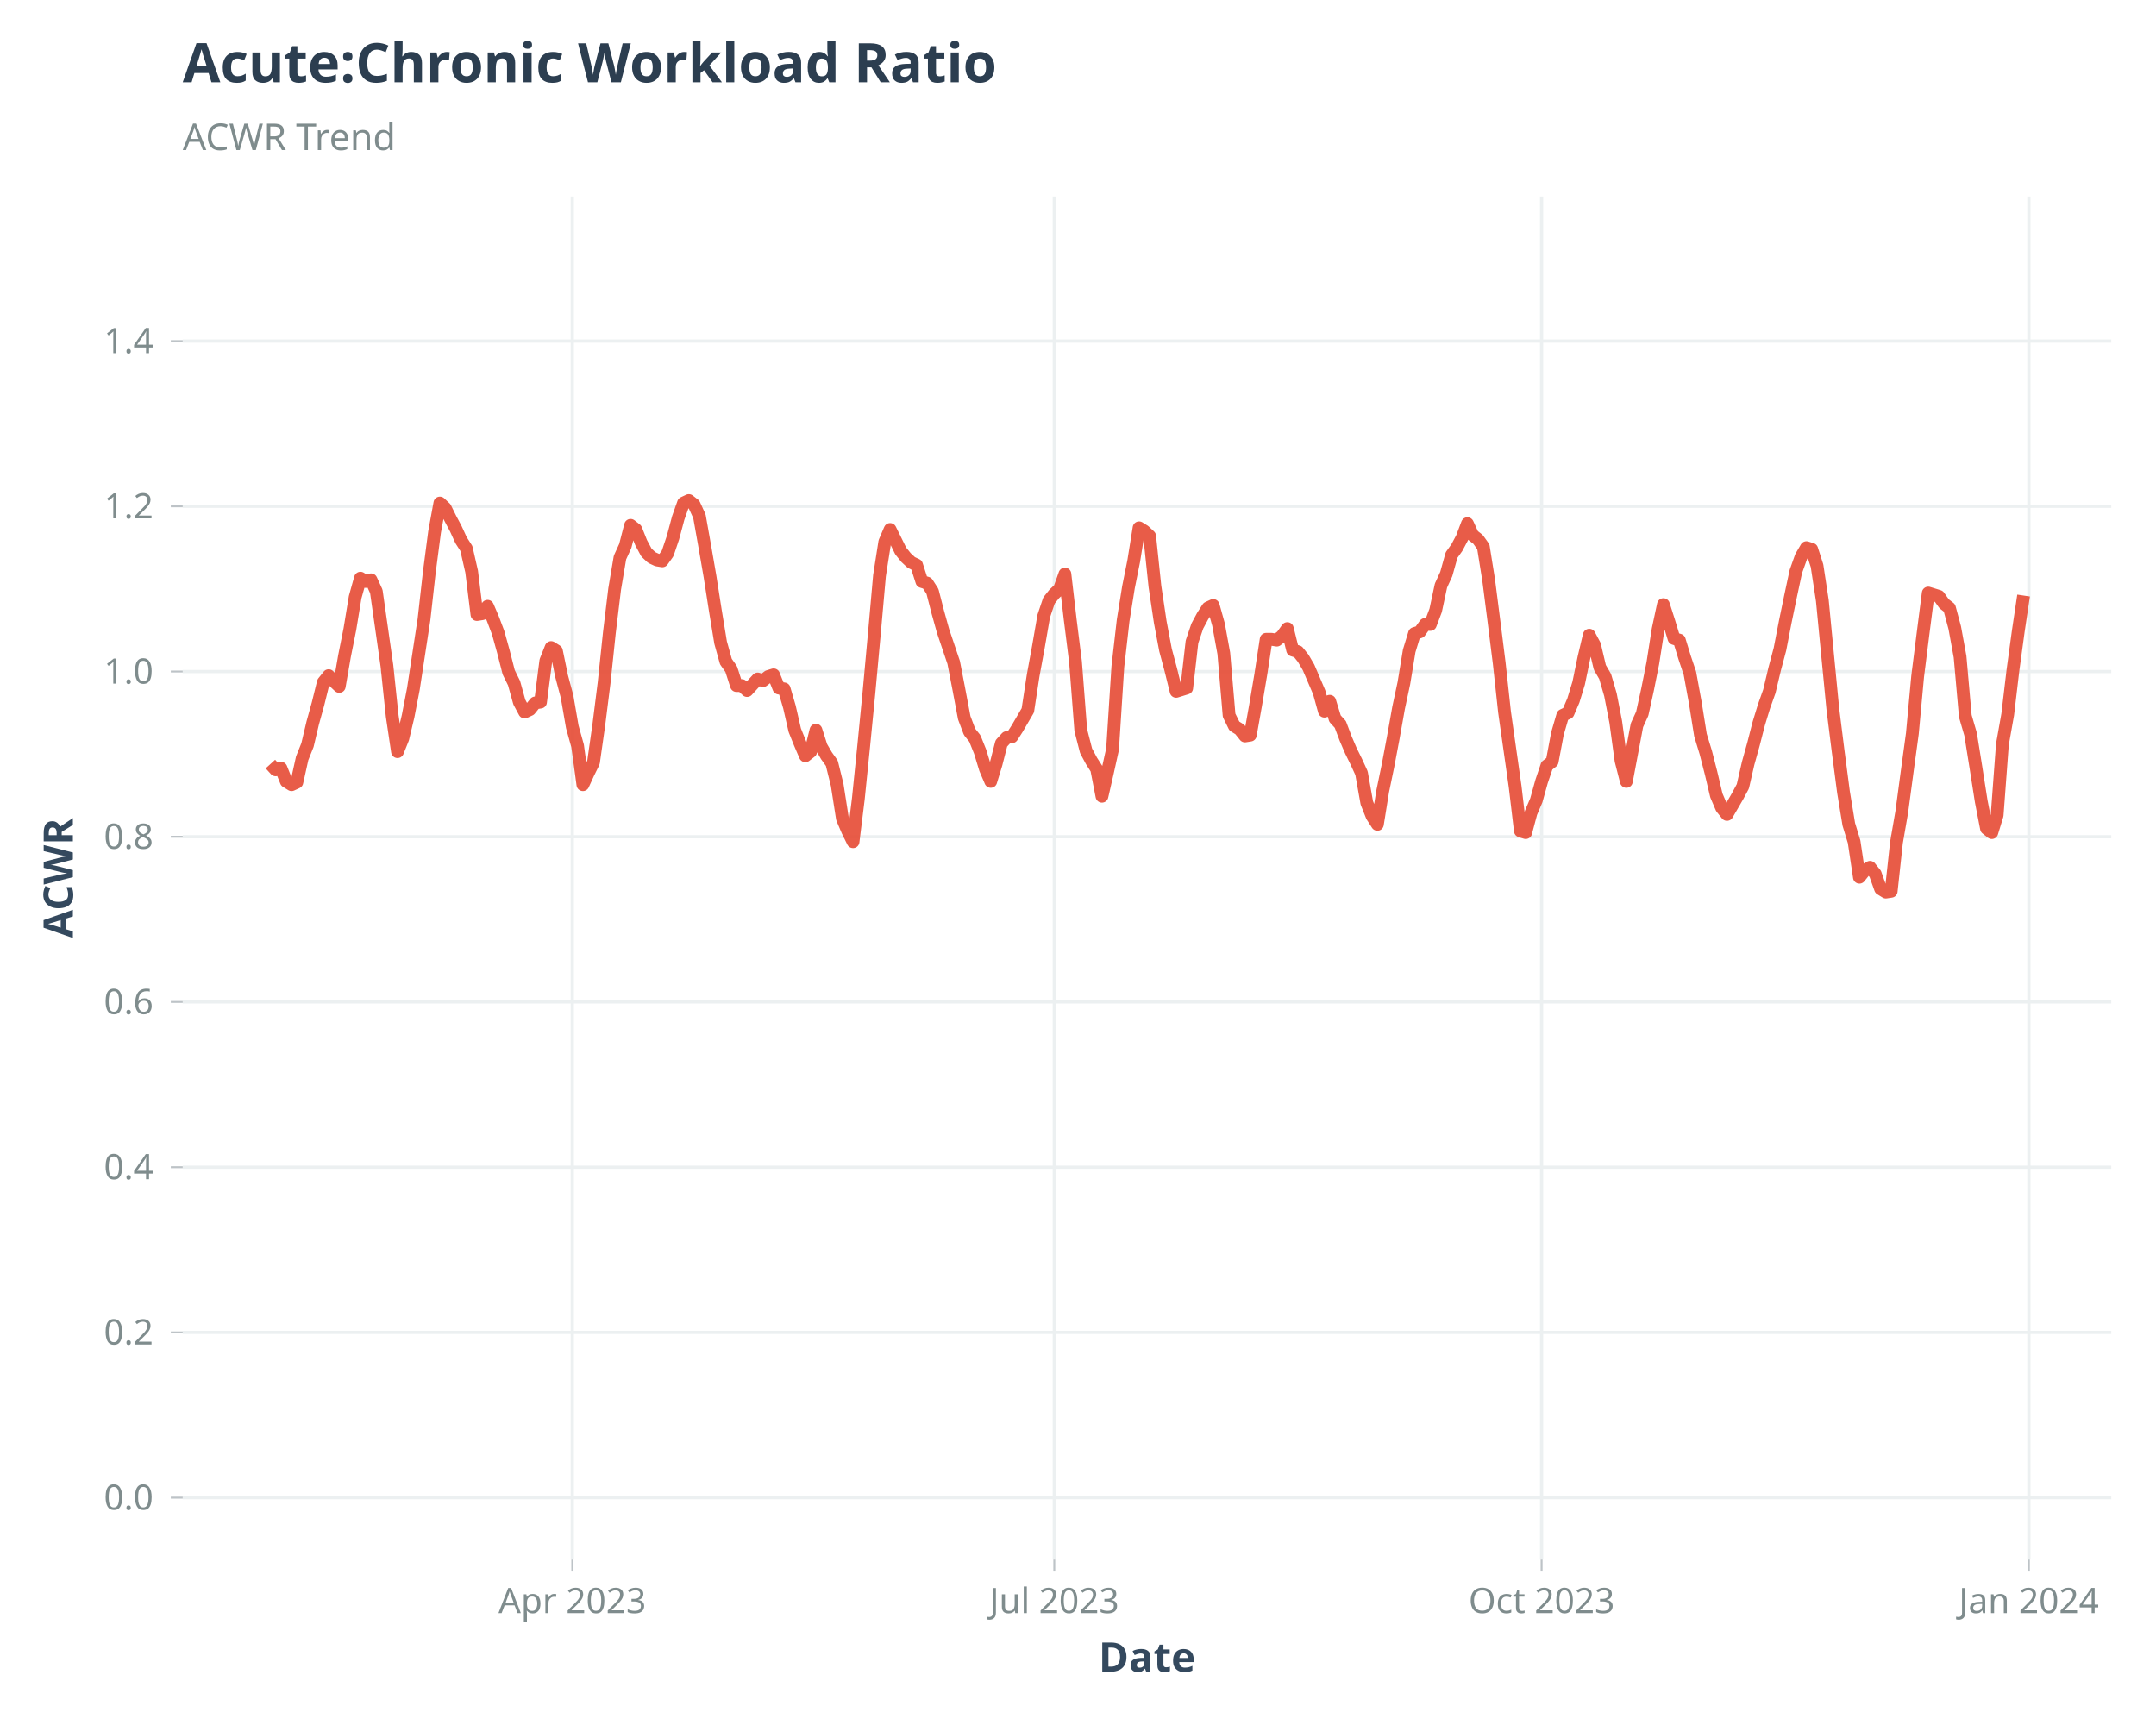
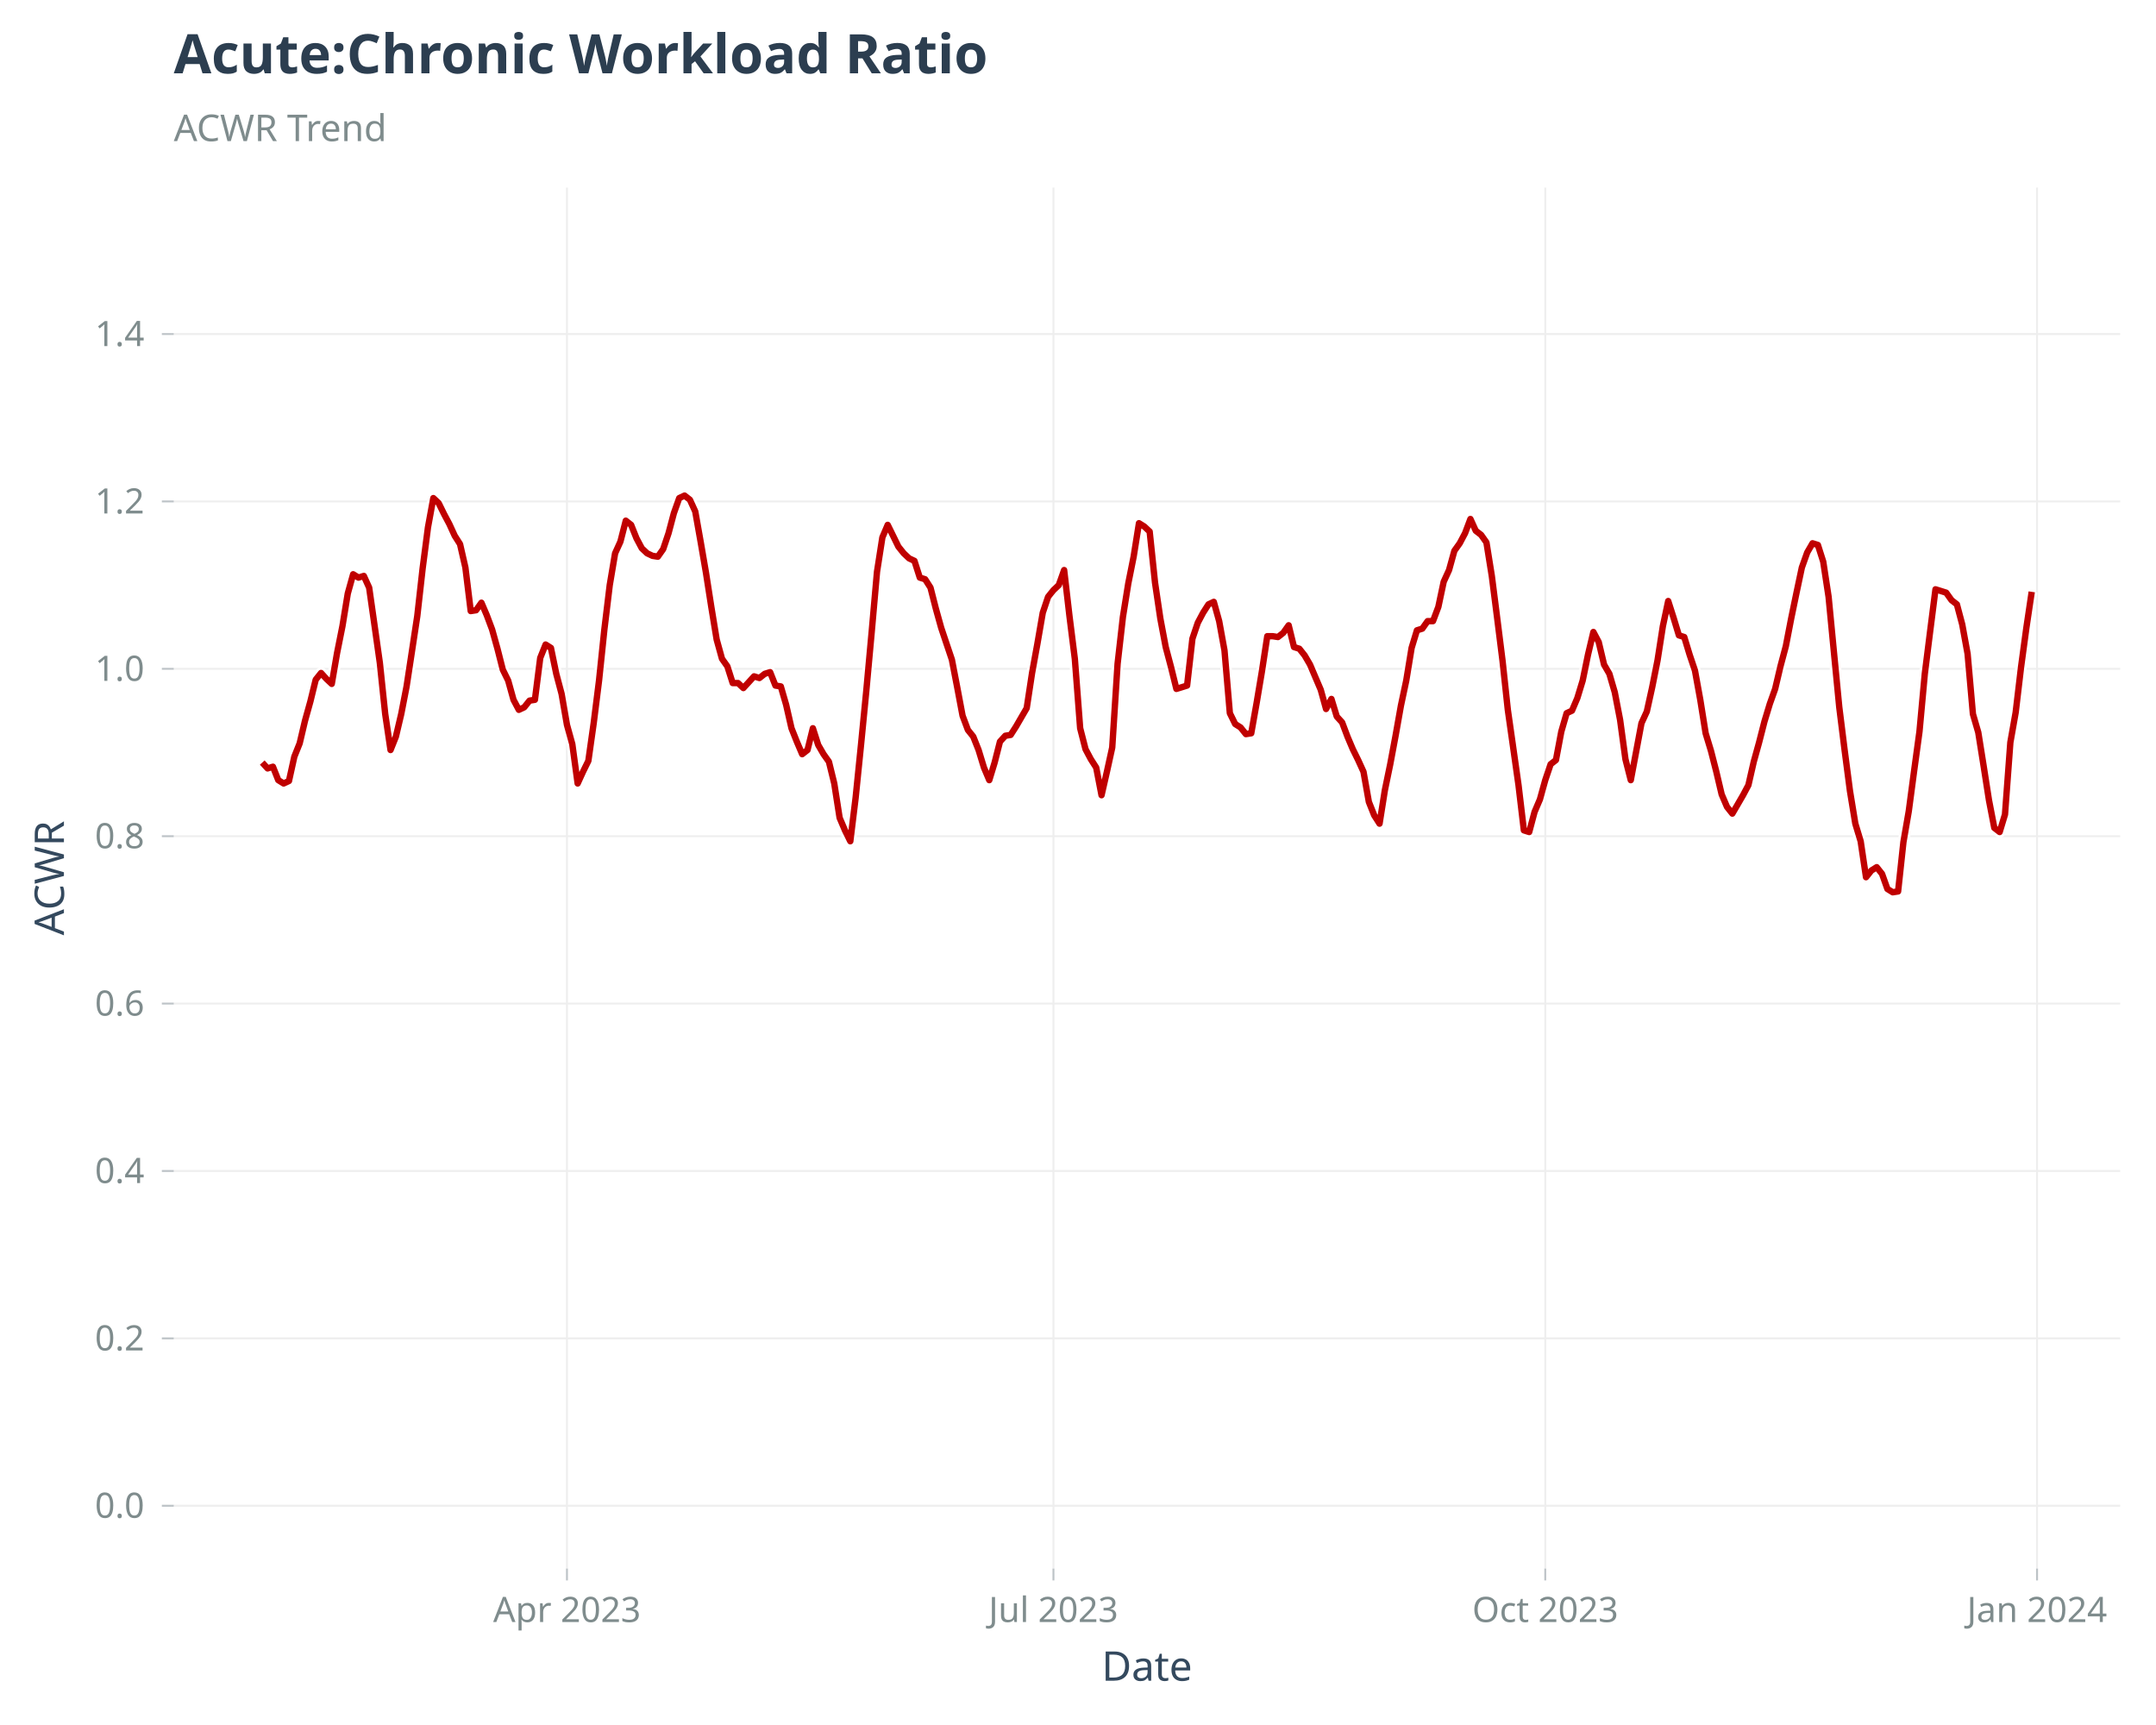
<svg xmlns="http://www.w3.org/2000/svg" class="svglite" data-engine-version="2.0" width="720.00pt" height="576.00pt" viewBox="0 0 720.00 576.00">
  <defs>
    <style type="text/css">
    .svglite line, .svglite polyline, .svglite polygon, .svglite path, .svglite rect, .svglite circle {
      fill: none;
      stroke: #000000;
      stroke-linecap: round;
      stroke-linejoin: round;
      stroke-miterlimit: 10.00;
    }
  </style>
  </defs>
  <rect width="100%" height="100%" style="stroke: none; fill: #FFFFFF;" />
  <defs>
    <clipPath id="cpMC4wMHw3MjAuMDB8MC4wMHw1NzYuMDA=">
      <rect x="0.00" y="0.00" width="720.00" height="576.00" />
    </clipPath>
  </defs>
  <g clip-path="url(#cpMC4wMHw3MjAuMDB8MC4wMHw1NzYuMDA=)">
    <rect x="0.00" y="0.00" width="720.00" height="576.00" style="stroke-width: 1.26; stroke: none; fill: #FFFFFF;" />
  </g>
  <defs>
-     <clipPath id="cpNjEuMDJ8NzA1LjA2fDY1LjYyfDUyMC43Ng==">
-       <rect x="61.02" y="65.62" width="644.04" height="455.14" />
+     <clipPath id="cpNTguMDN8NzA4LjA0fDYyLjYzfDUyMy43NQ==">
+       <rect x="58.03" y="62.63" width="650.01" height="461.12" />
    </clipPath>
  </defs>
-   <g clip-path="url(#cpNjEuMDJ8NzA1LjA2fDY1LjYyfDUyMC43Ng==)">
-     <rect x="61.02" y="65.62" width="644.04" height="455.14" style="stroke-width: 1.26; stroke: none; fill: #FFFFFF;" />
-     <polyline points="61.02,500.08 705.06,500.08 " style="stroke-width: 1.07; stroke: #ECF0F1; stroke-linecap: butt;" />
-     <polyline points="61.02,444.91 705.06,444.91 " style="stroke-width: 1.07; stroke: #ECF0F1; stroke-linecap: butt;" />
-     <polyline points="61.02,389.74 705.06,389.74 " style="stroke-width: 1.07; stroke: #ECF0F1; stroke-linecap: butt;" />
-     <polyline points="61.02,334.57 705.06,334.57 " style="stroke-width: 1.07; stroke: #ECF0F1; stroke-linecap: butt;" />
-     <polyline points="61.02,279.40 705.06,279.40 " style="stroke-width: 1.07; stroke: #ECF0F1; stroke-linecap: butt;" />
-     <polyline points="61.02,224.23 705.06,224.23 " style="stroke-width: 1.07; stroke: #ECF0F1; stroke-linecap: butt;" />
-     <polyline points="61.02,169.06 705.06,169.06 " style="stroke-width: 1.07; stroke: #ECF0F1; stroke-linecap: butt;" />
-     <polyline points="61.02,113.90 705.06,113.90 " style="stroke-width: 1.07; stroke: #ECF0F1; stroke-linecap: butt;" />
-     <polyline points="191.12,520.76 191.12,65.62 " style="stroke-width: 1.07; stroke: #ECF0F1; stroke-linecap: butt;" />
-     <polyline points="352.08,520.76 352.08,65.62 " style="stroke-width: 1.07; stroke: #ECF0F1; stroke-linecap: butt;" />
-     <polyline points="514.82,520.76 514.82,65.62 " style="stroke-width: 1.07; stroke: #ECF0F1; stroke-linecap: butt;" />
-     <polyline points="677.55,520.76 677.55,65.62 " style="stroke-width: 1.07; stroke: #ECF0F1; stroke-linecap: butt;" />
-     <polyline points="90.30,255.13 92.06,257.06 93.83,256.51 95.60,260.92 97.37,262.02 99.14,261.20 100.91,253.20 102.68,248.78 104.45,241.33 106.21,234.99 107.98,227.82 109.75,225.61 111.52,227.54 113.29,229.20 115.06,218.99 116.83,210.16 118.60,199.41 120.37,193.06 122.13,194.17 123.90,193.61 125.67,197.48 127.44,209.89 129.21,222.30 130.98,239.13 132.75,250.99 134.52,246.58 136.29,239.13 138.05,230.03 139.82,218.44 141.59,206.85 143.36,191.13 145.13,177.62 146.90,167.96 148.67,169.62 150.44,173.20 152.20,176.51 153.97,180.37 155.74,183.13 157.51,190.86 159.28,205.20 161.05,204.92 162.82,202.44 164.59,206.58 166.36,211.27 168.12,217.61 169.89,224.51 171.66,228.09 173.43,234.44 175.20,237.75 176.97,236.92 178.74,234.71 180.51,234.44 182.28,220.65 184.04,216.23 185.81,217.34 187.58,225.89 189.35,232.51 191.12,242.71 192.89,249.06 194.66,262.02 196.43,258.16 198.19,254.58 199.96,242.16 201.73,228.09 203.50,211.27 205.27,196.65 207.04,186.17 208.81,182.30 210.58,175.41 212.35,176.79 214.11,181.20 215.88,184.51 217.65,186.17 219.42,186.99 221.19,187.27 222.96,184.79 224.73,179.55 226.50,172.93 228.26,167.96 230.03,167.13 231.80,168.51 233.57,172.37 235.34,182.30 237.11,192.51 238.88,203.82 240.65,214.58 242.42,220.92 244.18,223.41 245.95,228.92 247.72,228.92 249.49,230.58 251.26,228.65 253.03,226.72 254.80,227.27 256.57,225.89 258.34,225.34 260.10,229.75 261.87,230.03 263.64,236.09 265.41,243.82 267.18,248.23 268.95,252.37 270.72,250.99 272.49,243.82 274.25,249.33 276.02,252.37 277.79,254.85 279.56,262.02 281.33,273.33 283.10,277.47 284.87,281.06 286.64,266.71 288.41,249.33 290.17,231.40 291.94,212.10 293.71,192.23 295.48,180.93 297.25,176.79 299.02,180.37 300.79,183.96 302.56,186.17 304.33,187.82 306.09,188.65 307.86,194.17 309.63,194.72 311.40,197.48 313.17,204.37 314.94,210.72 316.71,215.96 318.48,221.20 320.24,230.30 322.01,239.68 323.78,244.37 325.55,246.58 327.32,250.99 329.09,256.78 330.86,260.92 332.63,255.13 334.40,248.23 336.16,246.30 337.93,246.02 339.70,243.27 341.47,240.23 343.24,237.20 345.01,225.61 346.78,215.96 348.55,205.75 350.31,200.51 352.08,198.30 353.85,196.65 355.62,191.68 357.39,206.85 359.16,220.92 360.93,243.82 362.70,250.71 364.47,254.02 366.23,256.78 368.00,265.88 369.77,258.16 371.54,250.16 373.31,222.58 375.08,207.13 376.85,196.10 378.62,187.27 380.39,176.24 382.15,177.34 383.92,178.99 385.69,195.82 387.46,207.68 389.23,217.06 391.00,223.68 392.77,230.85 394.54,230.30 396.30,229.75 398.07,214.30 399.84,209.06 401.61,205.75 403.38,202.99 405.15,202.17 406.92,208.51 408.69,218.16 410.46,238.85 412.22,242.44 413.99,243.54 415.76,245.75 417.53,245.47 419.30,235.54 421.07,225.06 422.84,213.47 424.61,213.47 426.38,213.75 428.14,212.37 429.91,209.89 431.68,217.06 433.45,217.61 435.22,219.82 436.99,222.85 438.76,226.99 440.53,231.13 442.29,237.47 444.06,234.16 445.83,239.96 447.60,241.89 449.37,246.58 451.14,250.71 452.91,254.30 454.68,258.16 456.45,268.09 458.21,272.51 459.98,275.26 461.75,264.23 463.52,255.68 465.29,246.30 467.06,236.37 468.83,228.09 470.60,217.34 472.37,211.54 474.13,210.99 475.90,208.51 477.67,208.51 479.44,203.82 481.21,195.55 482.98,191.68 484.75,185.34 486.52,182.86 488.28,179.55 490.05,174.86 491.82,178.72 493.59,180.10 495.36,182.58 497.13,193.61 498.90,207.41 500.67,221.47 502.44,237.75 504.20,250.16 505.97,262.57 507.74,277.47 509.51,278.02 511.28,271.40 513.05,267.26 514.82,260.92 516.59,255.68 518.35,254.30 520.12,244.92 521.89,238.85 523.66,238.02 525.43,233.89 527.20,228.09 528.97,219.54 530.74,212.10 532.51,215.41 534.27,222.85 536.04,225.89 537.81,231.96 539.58,241.06 541.35,254.02 543.12,260.92 544.89,251.54 546.66,242.16 548.43,238.30 550.19,230.30 551.96,221.47 553.73,210.16 555.50,201.89 557.27,207.41 559.04,213.20 560.81,213.75 562.58,219.54 564.34,224.78 566.11,234.44 567.88,245.47 569.65,251.27 571.42,258.16 573.19,265.61 574.96,269.75 576.73,271.95 578.50,268.92 580.26,265.88 582.03,262.57 583.80,254.85 585.57,248.51 587.34,241.61 589.11,235.82 590.88,230.85 592.65,223.41 594.42,216.78 596.18,207.68 597.95,199.13 599.72,190.86 601.49,185.89 603.26,182.86 605.03,183.41 606.80,188.92 608.57,200.51 610.33,218.72 612.10,236.92 613.87,250.99 615.64,264.51 617.41,275.26 619.18,281.06 620.95,292.92 622.72,290.71 624.49,289.61 626.25,291.81 628.02,296.78 629.79,297.88 631.56,297.61 633.33,281.33 635.10,271.13 636.87,257.89 638.64,244.92 640.40,225.89 642.17,211.82 643.94,198.03 645.71,198.58 647.48,199.13 649.25,201.61 651.02,202.99 652.79,209.61 654.56,219.27 656.32,239.13 658.09,245.20 659.86,256.23 661.63,267.54 663.40,276.64 665.17,278.02 666.94,272.23 668.71,248.51 670.48,238.58 672.24,223.68 674.01,210.72 675.78,198.86 " style="stroke-width: 4.27; stroke: #E64B35; stroke-opacity: 0.90; stroke-linecap: butt;" />
+   <g clip-path="url(#cpNTguMDN8NzA4LjA0fDYyLjYzfDUyMy43NQ==)">
+     <rect x="58.03" y="62.63" width="650.01" height="461.12" style="stroke-width: 1.26; stroke: none; fill: #FFFFFF;" />
+     <polyline points="58.03,502.79 708.04,502.79 " style="stroke-width: 0.64; stroke: #EEEEEE; stroke-linecap: butt;" />
+     <polyline points="58.03,446.90 708.04,446.90 " style="stroke-width: 0.64; stroke: #EEEEEE; stroke-linecap: butt;" />
+     <polyline points="58.03,391.01 708.04,391.01 " style="stroke-width: 0.64; stroke: #EEEEEE; stroke-linecap: butt;" />
+     <polyline points="58.03,335.11 708.04,335.11 " style="stroke-width: 0.64; stroke: #EEEEEE; stroke-linecap: butt;" />
+     <polyline points="58.03,279.22 708.04,279.22 " style="stroke-width: 0.64; stroke: #EEEEEE; stroke-linecap: butt;" />
+     <polyline points="58.03,223.33 708.04,223.33 " style="stroke-width: 0.64; stroke: #EEEEEE; stroke-linecap: butt;" />
+     <polyline points="58.03,167.43 708.04,167.43 " style="stroke-width: 0.64; stroke: #EEEEEE; stroke-linecap: butt;" />
+     <polyline points="58.03,111.54 708.04,111.54 " style="stroke-width: 0.64; stroke: #EEEEEE; stroke-linecap: butt;" />
+     <polyline points="189.34,523.75 189.34,62.63 " style="stroke-width: 0.64; stroke: #EEEEEE; stroke-linecap: butt;" />
+     <polyline points="351.80,523.75 351.80,62.63 " style="stroke-width: 0.64; stroke: #EEEEEE; stroke-linecap: butt;" />
+     <polyline points="516.04,523.75 516.04,62.63 " style="stroke-width: 0.64; stroke: #EEEEEE; stroke-linecap: butt;" />
+     <polyline points="680.28,523.75 680.28,62.63 " style="stroke-width: 0.64; stroke: #EEEEEE; stroke-linecap: butt;" />
+     <polyline points="87.58,254.63 89.36,256.58 91.15,256.02 92.93,260.50 94.72,261.61 96.50,260.78 98.29,252.67 100.08,248.20 101.86,240.65 103.65,234.23 105.43,226.96 107.22,224.72 109.00,226.68 110.79,228.36 112.57,218.02 114.36,209.07 116.14,198.18 117.93,191.75 119.71,192.87 121.50,192.31 123.28,196.22 125.07,208.79 126.85,221.37 128.64,238.42 130.42,250.44 132.21,245.96 133.99,238.42 135.78,229.20 137.57,217.46 139.35,205.72 141.14,189.79 142.92,176.10 144.71,166.32 146.49,167.99 148.28,171.63 150.06,174.98 151.85,178.89 153.63,181.69 155.42,189.51 157.20,204.04 158.99,203.76 160.77,201.25 162.56,205.44 164.34,210.19 166.13,216.62 167.91,223.61 169.70,227.24 171.49,233.67 173.27,237.02 175.06,236.18 176.84,233.95 178.63,233.67 180.41,219.69 182.20,215.22 183.98,216.34 185.77,225.00 187.55,231.71 189.34,242.05 191.12,248.48 192.91,261.61 194.69,257.70 196.48,254.07 198.26,241.49 200.05,227.24 201.83,210.19 203.62,195.38 205.41,184.76 207.19,180.85 208.98,173.86 210.76,175.26 212.55,179.73 214.33,183.08 216.12,184.76 217.90,185.60 219.69,185.88 221.47,183.36 223.26,178.05 225.04,171.35 226.83,166.32 228.61,165.48 230.40,166.88 232.18,170.79 233.97,180.85 235.75,191.19 237.54,202.65 239.33,213.55 241.11,219.97 242.90,222.49 244.68,228.08 246.47,228.08 248.25,229.75 250.04,227.80 251.82,225.84 253.61,226.40 255.39,225.00 257.18,224.44 258.96,228.92 260.75,229.20 262.53,235.34 264.32,243.17 266.10,247.64 267.89,251.83 269.67,250.44 271.46,243.17 273.25,248.76 275.03,251.83 276.82,254.35 278.60,261.61 280.39,273.07 282.17,277.26 283.96,280.90 285.74,266.36 287.53,248.76 289.31,230.59 291.10,211.03 292.88,190.91 294.67,179.45 296.45,175.26 298.24,178.89 300.02,182.53 301.81,184.76 303.59,186.44 305.38,187.28 307.17,192.87 308.95,193.42 310.74,196.22 312.52,203.21 314.31,209.63 316.09,214.94 317.88,220.25 319.66,229.48 321.45,238.98 323.23,243.73 325.02,245.96 326.80,250.44 328.59,256.30 330.37,260.50 332.16,254.63 333.94,247.64 335.73,245.68 337.51,245.40 339.30,242.61 341.08,239.54 342.87,236.46 344.66,224.72 346.44,214.94 348.23,204.60 350.01,199.29 351.80,197.06 353.58,195.38 355.37,190.35 357.15,205.72 358.94,219.97 360.72,243.17 362.51,250.16 364.29,253.51 366.08,256.30 367.86,265.53 369.65,257.70 371.43,249.60 373.22,221.65 375.00,206.00 376.79,194.82 378.58,185.88 380.36,174.70 382.15,175.82 383.93,177.49 385.72,194.54 387.50,206.56 389.29,216.06 391.07,222.77 392.86,230.03 394.64,229.48 396.43,228.92 398.21,213.27 400.00,207.96 401.78,204.60 403.57,201.81 405.35,200.97 407.14,207.40 408.92,217.18 410.71,238.14 412.50,241.77 414.28,242.89 416.07,245.13 417.85,244.85 419.64,234.79 421.42,224.17 423.21,212.43 424.99,212.43 426.78,212.71 428.56,211.31 430.35,208.79 432.13,216.06 433.92,216.62 435.70,218.86 437.49,221.93 439.27,226.12 441.06,230.31 442.84,236.74 444.63,233.39 446.42,239.26 448.20,241.21 449.99,245.96 451.77,250.16 453.56,253.79 455.34,257.70 457.13,267.76 458.91,272.23 460.70,275.03 462.48,263.85 464.27,255.19 466.05,245.68 467.84,235.62 469.62,227.24 471.41,216.34 473.19,210.47 474.98,209.91 476.76,207.40 478.55,207.40 480.34,202.65 482.12,194.26 483.91,190.35 485.69,183.92 487.48,181.41 489.26,178.05 491.05,173.30 492.83,177.22 494.62,178.61 496.40,181.13 498.19,192.31 499.97,206.28 501.76,220.53 503.54,237.02 505.33,249.60 507.11,262.17 508.90,277.26 510.68,277.82 512.47,271.12 514.26,266.92 516.04,260.50 517.83,255.19 519.61,253.79 521.40,244.29 523.18,238.14 524.97,237.30 526.75,233.11 528.54,227.24 530.32,218.58 532.11,211.03 533.89,214.38 535.68,221.93 537.46,225.00 539.25,231.15 541.03,240.37 542.82,253.51 544.60,260.50 546.39,250.99 548.17,241.49 549.96,237.58 551.75,229.48 553.53,220.53 555.32,209.07 557.10,200.69 558.89,206.28 560.67,212.15 562.46,212.71 564.24,218.58 566.03,223.89 567.81,233.67 569.60,244.85 571.38,250.71 573.17,257.70 574.95,265.25 576.74,269.44 578.52,271.67 580.31,268.60 582.09,265.53 583.88,262.17 585.67,254.35 587.45,247.92 589.24,240.93 591.02,235.06 592.81,230.03 594.59,222.49 596.38,215.78 598.16,206.56 599.95,197.90 601.73,189.51 603.52,184.48 605.30,181.41 607.09,181.97 608.87,187.56 610.66,199.29 612.44,217.74 614.23,236.18 616.01,250.44 617.80,264.13 619.59,275.03 621.37,280.90 623.16,292.91 624.94,290.68 626.73,289.56 628.51,291.80 630.30,296.83 632.08,297.94 633.87,297.66 635.65,281.18 637.44,270.84 639.22,257.42 641.01,244.29 642.79,225.00 644.58,210.75 646.36,196.78 648.15,197.34 649.93,197.90 651.72,200.41 653.51,201.81 655.29,208.52 657.08,218.30 658.86,238.42 660.65,244.57 662.43,255.74 664.22,267.20 666.00,276.43 667.79,277.82 669.57,271.95 671.36,247.92 673.14,237.86 674.93,222.77 676.71,209.63 678.50,197.62 " style="stroke-width: 3.84; stroke: #FFFFFF; stroke-linecap: butt;" />
+     <polyline points="87.58,254.63 89.36,256.58 91.15,256.02 92.93,260.50 94.72,261.61 96.50,260.78 98.29,252.67 100.08,248.20 101.86,240.65 103.65,234.23 105.43,226.96 107.22,224.72 109.00,226.68 110.79,228.36 112.57,218.02 114.36,209.07 116.14,198.18 117.93,191.75 119.71,192.87 121.50,192.31 123.28,196.22 125.07,208.79 126.85,221.37 128.64,238.42 130.42,250.44 132.21,245.96 133.99,238.42 135.78,229.20 137.57,217.46 139.35,205.72 141.14,189.79 142.92,176.10 144.71,166.32 146.49,167.99 148.28,171.63 150.06,174.98 151.85,178.89 153.63,181.69 155.42,189.51 157.20,204.04 158.99,203.76 160.77,201.25 162.56,205.44 164.34,210.19 166.13,216.62 167.91,223.61 169.70,227.24 171.49,233.67 173.27,237.02 175.06,236.18 176.84,233.95 178.63,233.67 180.41,219.69 182.20,215.22 183.98,216.34 185.77,225.00 187.55,231.71 189.34,242.05 191.12,248.48 192.91,261.61 194.69,257.70 196.48,254.07 198.26,241.49 200.05,227.24 201.83,210.19 203.62,195.38 205.41,184.76 207.19,180.85 208.98,173.86 210.76,175.26 212.55,179.73 214.33,183.08 216.12,184.76 217.90,185.60 219.69,185.88 221.47,183.36 223.26,178.05 225.04,171.35 226.83,166.32 228.61,165.48 230.40,166.88 232.18,170.79 233.97,180.85 235.75,191.19 237.54,202.65 239.33,213.55 241.11,219.97 242.90,222.49 244.68,228.08 246.47,228.08 248.25,229.75 250.04,227.80 251.82,225.84 253.61,226.40 255.39,225.00 257.18,224.44 258.96,228.92 260.75,229.20 262.53,235.34 264.32,243.17 266.10,247.64 267.89,251.83 269.67,250.44 271.46,243.17 273.25,248.76 275.03,251.83 276.82,254.35 278.60,261.61 280.39,273.07 282.17,277.26 283.96,280.90 285.74,266.36 287.53,248.76 289.31,230.59 291.10,211.03 292.88,190.91 294.67,179.45 296.45,175.26 298.24,178.89 300.02,182.53 301.81,184.76 303.59,186.44 305.38,187.28 307.17,192.87 308.95,193.42 310.74,196.22 312.52,203.21 314.31,209.63 316.09,214.94 317.88,220.25 319.66,229.48 321.45,238.98 323.23,243.73 325.02,245.96 326.80,250.44 328.59,256.30 330.37,260.50 332.16,254.63 333.94,247.64 335.73,245.68 337.51,245.40 339.30,242.61 341.08,239.54 342.87,236.46 344.66,224.72 346.44,214.94 348.23,204.60 350.01,199.29 351.80,197.06 353.58,195.38 355.37,190.35 357.15,205.72 358.94,219.97 360.72,243.17 362.51,250.16 364.29,253.51 366.08,256.30 367.86,265.53 369.65,257.70 371.43,249.60 373.22,221.65 375.00,206.00 376.79,194.82 378.58,185.88 380.36,174.70 382.15,175.82 383.93,177.49 385.72,194.54 387.50,206.56 389.29,216.06 391.07,222.77 392.86,230.03 394.64,229.48 396.43,228.92 398.21,213.27 400.00,207.96 401.78,204.60 403.57,201.81 405.35,200.97 407.14,207.40 408.92,217.18 410.71,238.14 412.50,241.77 414.28,242.89 416.07,245.13 417.85,244.85 419.64,234.79 421.42,224.17 423.21,212.43 424.99,212.43 426.78,212.71 428.56,211.31 430.35,208.79 432.13,216.06 433.92,216.62 435.70,218.86 437.49,221.93 439.27,226.12 441.06,230.31 442.84,236.74 444.63,233.39 446.42,239.26 448.20,241.21 449.99,245.96 451.77,250.16 453.56,253.79 455.34,257.70 457.13,267.76 458.91,272.23 460.70,275.03 462.48,263.85 464.27,255.19 466.05,245.68 467.84,235.62 469.62,227.24 471.41,216.34 473.19,210.47 474.98,209.91 476.76,207.40 478.55,207.40 480.34,202.65 482.12,194.26 483.91,190.35 485.69,183.92 487.48,181.41 489.26,178.05 491.05,173.30 492.83,177.22 494.62,178.61 496.40,181.13 498.19,192.31 499.97,206.28 501.76,220.53 503.54,237.02 505.33,249.60 507.11,262.17 508.90,277.26 510.68,277.82 512.47,271.12 514.26,266.92 516.04,260.50 517.83,255.19 519.61,253.79 521.40,244.29 523.18,238.14 524.97,237.30 526.75,233.11 528.54,227.24 530.32,218.58 532.11,211.03 533.89,214.38 535.68,221.93 537.46,225.00 539.25,231.15 541.03,240.37 542.82,253.51 544.60,260.50 546.39,250.99 548.17,241.49 549.96,237.58 551.75,229.48 553.53,220.53 555.32,209.07 557.10,200.69 558.89,206.28 560.67,212.15 562.46,212.71 564.24,218.58 566.03,223.89 567.81,233.67 569.60,244.85 571.38,250.71 573.17,257.70 574.95,265.25 576.74,269.44 578.52,271.67 580.31,268.60 582.09,265.53 583.88,262.17 585.67,254.35 587.45,247.92 589.24,240.93 591.02,235.06 592.81,230.03 594.59,222.49 596.38,215.78 598.16,206.56 599.95,197.90 601.73,189.51 603.52,184.48 605.30,181.41 607.09,181.97 608.87,187.56 610.66,199.29 612.44,217.74 614.23,236.18 616.01,250.44 617.80,264.13 619.59,275.03 621.37,280.90 623.16,292.91 624.94,290.68 626.73,289.56 628.51,291.80 630.30,296.83 632.08,297.94 633.87,297.66 635.65,281.18 637.44,270.84 639.22,257.42 641.01,244.29 642.79,225.00 644.58,210.75 646.36,196.78 648.15,197.34 649.93,197.90 651.72,200.41 653.51,201.81 655.29,208.52 657.08,218.30 658.86,238.42 660.65,244.57 662.43,255.74 664.22,267.20 666.00,276.43 667.79,277.82 669.57,271.95 671.36,247.92 673.14,237.86 674.93,222.77 676.71,209.63 678.50,197.62 " style="stroke-width: 2.13; stroke: #C00000; stroke-linecap: butt;" />
  </g>
  <g clip-path="url(#cpMC4wMHw3MjAuMDB8MC4wMHw1NzYuMDA=)">
-     <text x="51.21" y="504.10" text-anchor="end" style="font-size: 11.70px; fill: #7F8C8D; font-family: sans;" textLength="16.27px" lengthAdjust="spacingAndGlyphs">0.0</text>
-     <text x="51.21" y="448.93" text-anchor="end" style="font-size: 11.70px; fill: #7F8C8D; font-family: sans;" textLength="16.27px" lengthAdjust="spacingAndGlyphs">0.2</text>
-     <text x="51.21" y="393.76" text-anchor="end" style="font-size: 11.70px; fill: #7F8C8D; font-family: sans;" textLength="16.27px" lengthAdjust="spacingAndGlyphs">0.4</text>
-     <text x="51.21" y="338.60" text-anchor="end" style="font-size: 11.70px; fill: #7F8C8D; font-family: sans;" textLength="16.27px" lengthAdjust="spacingAndGlyphs">0.6</text>
-     <text x="51.21" y="283.43" text-anchor="end" style="font-size: 11.70px; fill: #7F8C8D; font-family: sans;" textLength="16.27px" lengthAdjust="spacingAndGlyphs">0.8</text>
-     <text x="51.21" y="228.26" text-anchor="end" style="font-size: 11.70px; fill: #7F8C8D; font-family: sans;" textLength="16.27px" lengthAdjust="spacingAndGlyphs">1.0</text>
-     <text x="51.21" y="173.09" text-anchor="end" style="font-size: 11.70px; fill: #7F8C8D; font-family: sans;" textLength="16.27px" lengthAdjust="spacingAndGlyphs">1.2</text>
-     <text x="51.21" y="117.92" text-anchor="end" style="font-size: 11.70px; fill: #7F8C8D; font-family: sans;" textLength="16.27px" lengthAdjust="spacingAndGlyphs">1.4</text>
-     <polyline points="57.04,500.08 61.02,500.08 " style="stroke-width: 0.64; stroke: #BDC3C7; stroke-linecap: butt;" />
-     <polyline points="57.04,444.91 61.02,444.91 " style="stroke-width: 0.64; stroke: #BDC3C7; stroke-linecap: butt;" />
-     <polyline points="57.04,389.74 61.02,389.74 " style="stroke-width: 0.64; stroke: #BDC3C7; stroke-linecap: butt;" />
-     <polyline points="57.04,334.57 61.02,334.57 " style="stroke-width: 0.64; stroke: #BDC3C7; stroke-linecap: butt;" />
-     <polyline points="57.04,279.40 61.02,279.40 " style="stroke-width: 0.64; stroke: #BDC3C7; stroke-linecap: butt;" />
-     <polyline points="57.04,224.23 61.02,224.23 " style="stroke-width: 0.64; stroke: #BDC3C7; stroke-linecap: butt;" />
-     <polyline points="57.04,169.06 61.02,169.06 " style="stroke-width: 0.64; stroke: #BDC3C7; stroke-linecap: butt;" />
-     <polyline points="57.04,113.90 61.02,113.90 " style="stroke-width: 0.64; stroke: #BDC3C7; stroke-linecap: butt;" />
-     <polyline points="191.12,524.75 191.12,520.76 " style="stroke-width: 0.64; stroke: #BDC3C7; stroke-linecap: butt;" />
-     <polyline points="352.08,524.75 352.08,520.76 " style="stroke-width: 0.64; stroke: #BDC3C7; stroke-linecap: butt;" />
-     <polyline points="514.82,524.75 514.82,520.76 " style="stroke-width: 0.64; stroke: #BDC3C7; stroke-linecap: butt;" />
-     <polyline points="677.55,524.75 677.55,520.76 " style="stroke-width: 0.64; stroke: #BDC3C7; stroke-linecap: butt;" />
-     <text x="191.12" y="538.63" text-anchor="middle" style="font-size: 11.70px; fill: #7F8C8D; font-family: sans;" textLength="47.49px" lengthAdjust="spacingAndGlyphs">Apr 2023</text>
-     <text x="352.08" y="538.63" text-anchor="middle" style="font-size: 11.70px; fill: #7F8C8D; font-family: sans;" textLength="44.24px" lengthAdjust="spacingAndGlyphs">Jul 2023</text>
-     <text x="514.82" y="538.63" text-anchor="middle" style="font-size: 11.70px; fill: #7F8C8D; font-family: sans;" textLength="47.49px" lengthAdjust="spacingAndGlyphs">Oct 2023</text>
-     <text x="677.55" y="538.63" text-anchor="middle" style="font-size: 11.70px; fill: #7F8C8D; font-family: sans;" textLength="48.15px" lengthAdjust="spacingAndGlyphs">Jan 2024</text>
-     <text x="383.04" y="558.22" text-anchor="middle" style="font-size: 13.65px; font-weight: bold; fill: #34495E; font-family: sans;" textLength="28.84px" lengthAdjust="spacingAndGlyphs">Date</text>
-     <text transform="translate(24.34,293.19) rotate(-90)" text-anchor="middle" style="font-size: 13.65px; font-weight: bold; fill: #34495E; font-family: sans;" textLength="41.71px" lengthAdjust="spacingAndGlyphs">ACWR</text>
-     <text x="61.02" y="50.11" style="font-size: 12.35px; fill: #7F8C8D; font-family: sans;" textLength="73.43px" lengthAdjust="spacingAndGlyphs">ACWR Trend</text>
-     <text x="61.02" y="27.47" style="font-size: 18.20px; font-weight: bold; fill: #2C3E50; font-family: sans;" textLength="243.81px" lengthAdjust="spacingAndGlyphs">Acute:Chronic Workload Ratio</text>
+     <text x="48.22" y="506.82" text-anchor="end" style="font-size: 11.70px; fill: #7F8C8D; font-family: sans;" textLength="16.27px" lengthAdjust="spacingAndGlyphs">0.0</text>
+     <text x="48.22" y="450.93" text-anchor="end" style="font-size: 11.70px; fill: #7F8C8D; font-family: sans;" textLength="16.27px" lengthAdjust="spacingAndGlyphs">0.2</text>
+     <text x="48.22" y="395.03" text-anchor="end" style="font-size: 11.70px; fill: #7F8C8D; font-family: sans;" textLength="16.27px" lengthAdjust="spacingAndGlyphs">0.4</text>
+     <text x="48.22" y="339.14" text-anchor="end" style="font-size: 11.70px; fill: #7F8C8D; font-family: sans;" textLength="16.27px" lengthAdjust="spacingAndGlyphs">0.6</text>
+     <text x="48.22" y="283.25" text-anchor="end" style="font-size: 11.70px; fill: #7F8C8D; font-family: sans;" textLength="16.27px" lengthAdjust="spacingAndGlyphs">0.8</text>
+     <text x="48.22" y="227.35" text-anchor="end" style="font-size: 11.70px; fill: #7F8C8D; font-family: sans;" textLength="16.27px" lengthAdjust="spacingAndGlyphs">1.0</text>
+     <text x="48.22" y="171.46" text-anchor="end" style="font-size: 11.70px; fill: #7F8C8D; font-family: sans;" textLength="16.27px" lengthAdjust="spacingAndGlyphs">1.2</text>
+     <text x="48.22" y="115.57" text-anchor="end" style="font-size: 11.70px; fill: #7F8C8D; font-family: sans;" textLength="16.27px" lengthAdjust="spacingAndGlyphs">1.4</text>
+     <polyline points="54.05,502.79 58.03,502.79 " style="stroke-width: 0.64; stroke: #BDC3C7; stroke-linecap: butt;" />
+     <polyline points="54.05,446.90 58.03,446.90 " style="stroke-width: 0.64; stroke: #BDC3C7; stroke-linecap: butt;" />
+     <polyline points="54.05,391.01 58.03,391.01 " style="stroke-width: 0.64; stroke: #BDC3C7; stroke-linecap: butt;" />
+     <polyline points="54.05,335.11 58.03,335.11 " style="stroke-width: 0.64; stroke: #BDC3C7; stroke-linecap: butt;" />
+     <polyline points="54.05,279.22 58.03,279.22 " style="stroke-width: 0.64; stroke: #BDC3C7; stroke-linecap: butt;" />
+     <polyline points="54.05,223.33 58.03,223.33 " style="stroke-width: 0.64; stroke: #BDC3C7; stroke-linecap: butt;" />
+     <polyline points="54.05,167.43 58.03,167.43 " style="stroke-width: 0.64; stroke: #BDC3C7; stroke-linecap: butt;" />
+     <polyline points="54.05,111.54 58.03,111.54 " style="stroke-width: 0.64; stroke: #BDC3C7; stroke-linecap: butt;" />
+     <polyline points="189.34,527.74 189.34,523.75 " style="stroke-width: 0.64; stroke: #BDC3C7; stroke-linecap: butt;" />
+     <polyline points="351.80,527.74 351.80,523.75 " style="stroke-width: 0.64; stroke: #BDC3C7; stroke-linecap: butt;" />
+     <polyline points="516.04,527.74 516.04,523.75 " style="stroke-width: 0.64; stroke: #BDC3C7; stroke-linecap: butt;" />
+     <polyline points="680.28,527.74 680.28,523.75 " style="stroke-width: 0.64; stroke: #BDC3C7; stroke-linecap: butt;" />
+     <text x="189.34" y="541.62" text-anchor="middle" style="font-size: 11.70px; fill: #7F8C8D; font-family: sans;" textLength="47.49px" lengthAdjust="spacingAndGlyphs">Apr 2023</text>
+     <text x="351.80" y="541.62" text-anchor="middle" style="font-size: 11.70px; fill: #7F8C8D; font-family: sans;" textLength="44.24px" lengthAdjust="spacingAndGlyphs">Jul 2023</text>
+     <text x="516.04" y="541.62" text-anchor="middle" style="font-size: 11.70px; fill: #7F8C8D; font-family: sans;" textLength="47.49px" lengthAdjust="spacingAndGlyphs">Oct 2023</text>
+     <text x="680.28" y="541.62" text-anchor="middle" style="font-size: 11.70px; fill: #7F8C8D; font-family: sans;" textLength="48.15px" lengthAdjust="spacingAndGlyphs">Jan 2024</text>
+     <text x="383.04" y="561.21" text-anchor="middle" style="font-size: 13.65px; fill: #34495E; font-family: sans;" textLength="28.84px" lengthAdjust="spacingAndGlyphs">Date</text>
+     <text transform="translate(21.35,293.19) rotate(-90)" text-anchor="middle" style="font-size: 13.65px; fill: #34495E; font-family: sans;" textLength="41.71px" lengthAdjust="spacingAndGlyphs">ACWR</text>
+     <text x="58.03" y="47.12" style="font-size: 12.35px; fill: #7F8C8D; font-family: sans;" textLength="73.43px" lengthAdjust="spacingAndGlyphs">ACWR Trend</text>
+     <text x="58.03" y="24.48" style="font-size: 18.20px; font-weight: bold; fill: #2C3E50; font-family: sans;" textLength="243.81px" lengthAdjust="spacingAndGlyphs">Acute:Chronic Workload Ratio</text>
  </g>
</svg>
